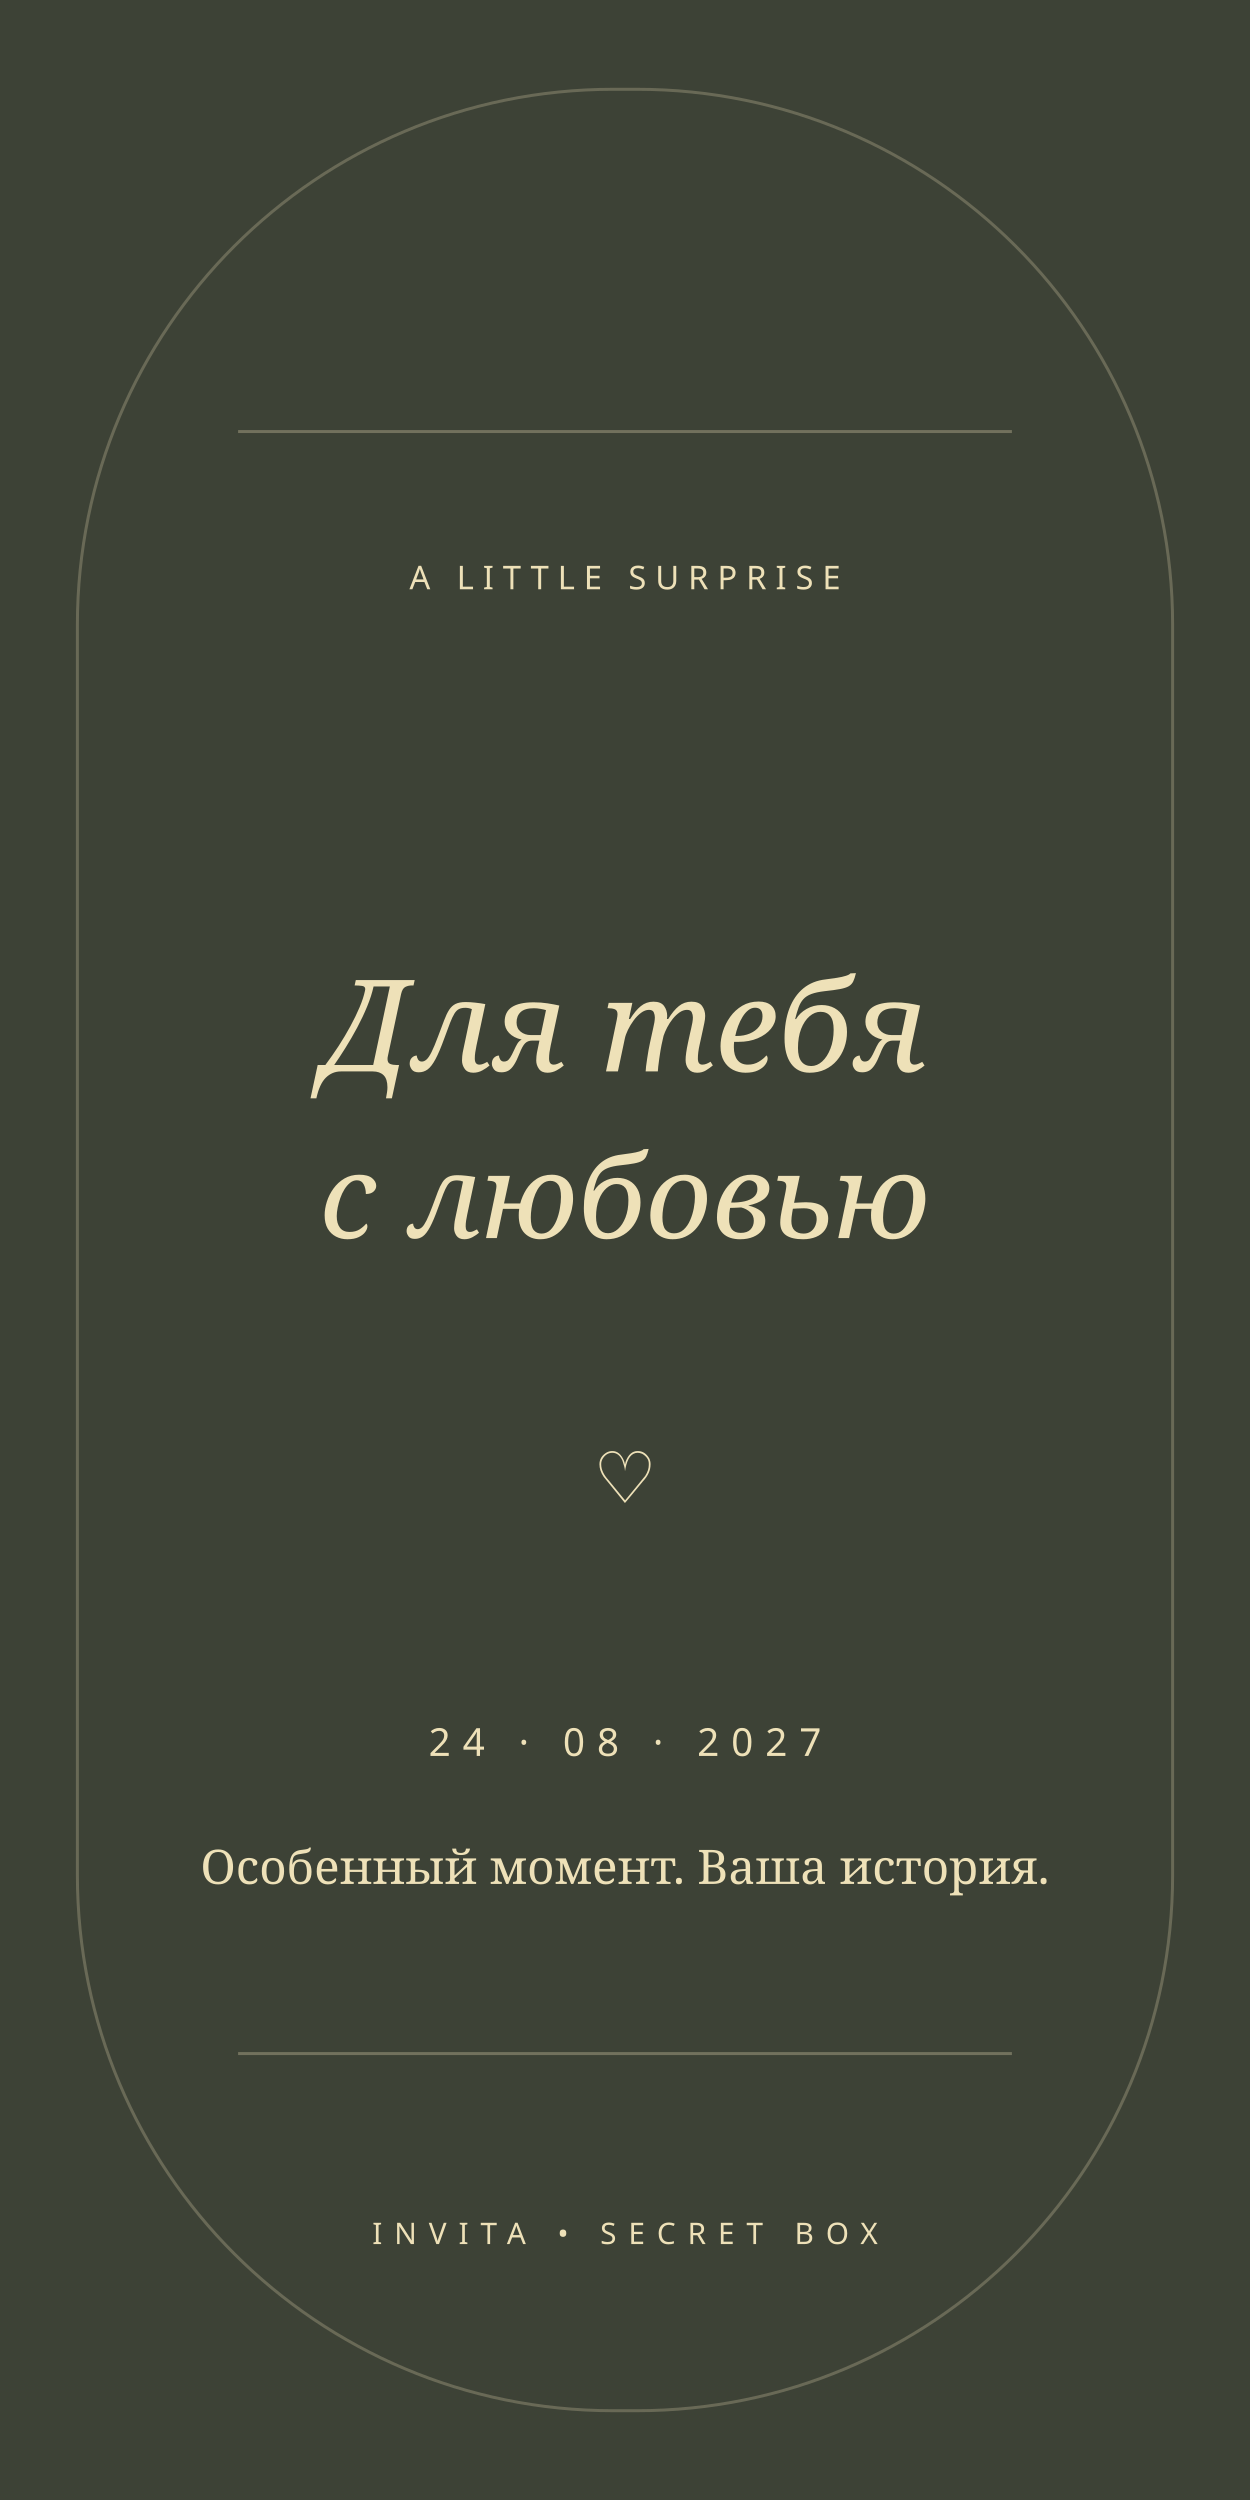
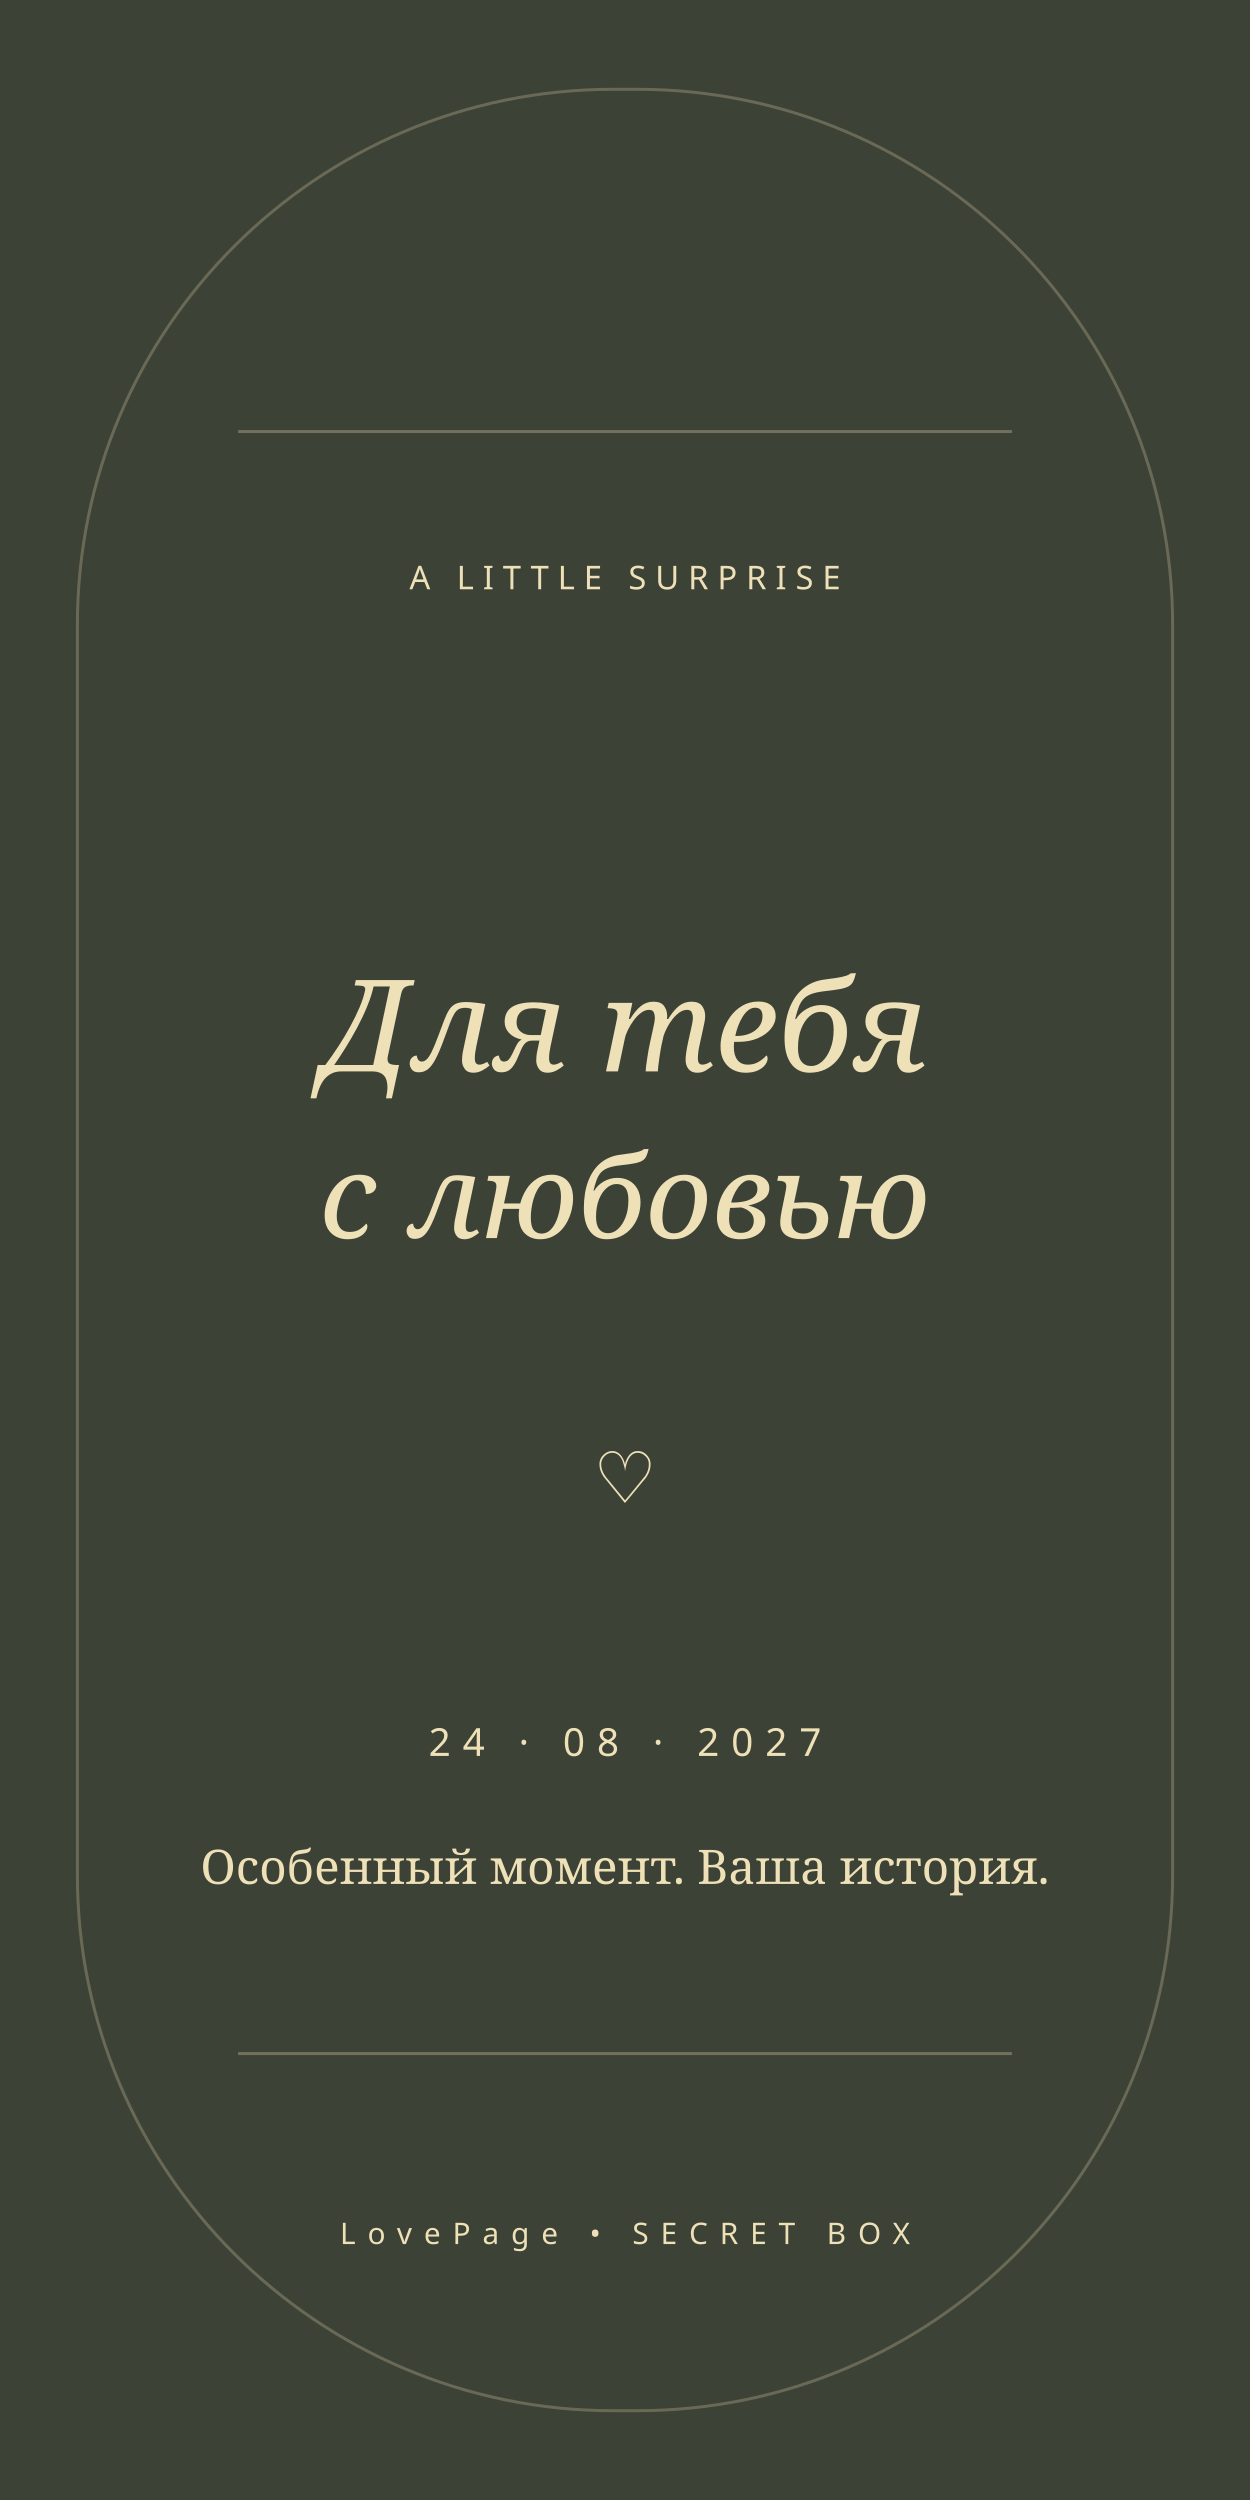
<svg xmlns="http://www.w3.org/2000/svg" width="420" height="840" viewBox="0 0 420 840">
  <rect width="420" height="840" fill="#3d4236" />
  <rect x="26" y="30" width="368" height="780" rx="180" fill="none" stroke="#eee1b8" stroke-opacity=".25" />
  <path d="M80 145h260M80 690h260" stroke="#eee1b8" stroke-opacity=".3" />
  <text x="210" y="198" text-anchor="middle" font-family="sans-serif" font-size="11" letter-spacing="3" fill="#eee1b8">A LITTLE SURPRISE</text>
  <text x="210" y="360" text-anchor="middle" font-family="Georgia,serif" font-size="43" font-style="italic" fill="#eee1b8">Для тебя</text>
  <text x="210" y="416" text-anchor="middle" font-family="Georgia,serif" font-size="39" font-style="italic" fill="#eee1b8">с любовью</text>
  <text x="210" y="505" text-anchor="middle" font-family="Georgia,serif" font-size="24" fill="#eee1b8">♡</text>
  <text x="210" y="590" text-anchor="middle" font-family="sans-serif" font-size="13" letter-spacing="4" fill="#eee1b8">24 · 08 · 2027</text>
  <text x="210" y="633" text-anchor="middle" font-family="Georgia,serif" font-size="16" fill="#eee1b8">Особенный момент. Ваша история.</text>
-   <text x="210" y="754" text-anchor="middle" font-family="sans-serif" font-size="10" letter-spacing="4" fill="#eee1b8">INVITA • SECRET BOX</text>
+   <text x="210" y="754" text-anchor="middle" font-family="sans-serif" font-size="10" letter-spacing="4" fill="#eee1b8">LovePage • SECRET BOX</text>
</svg>
